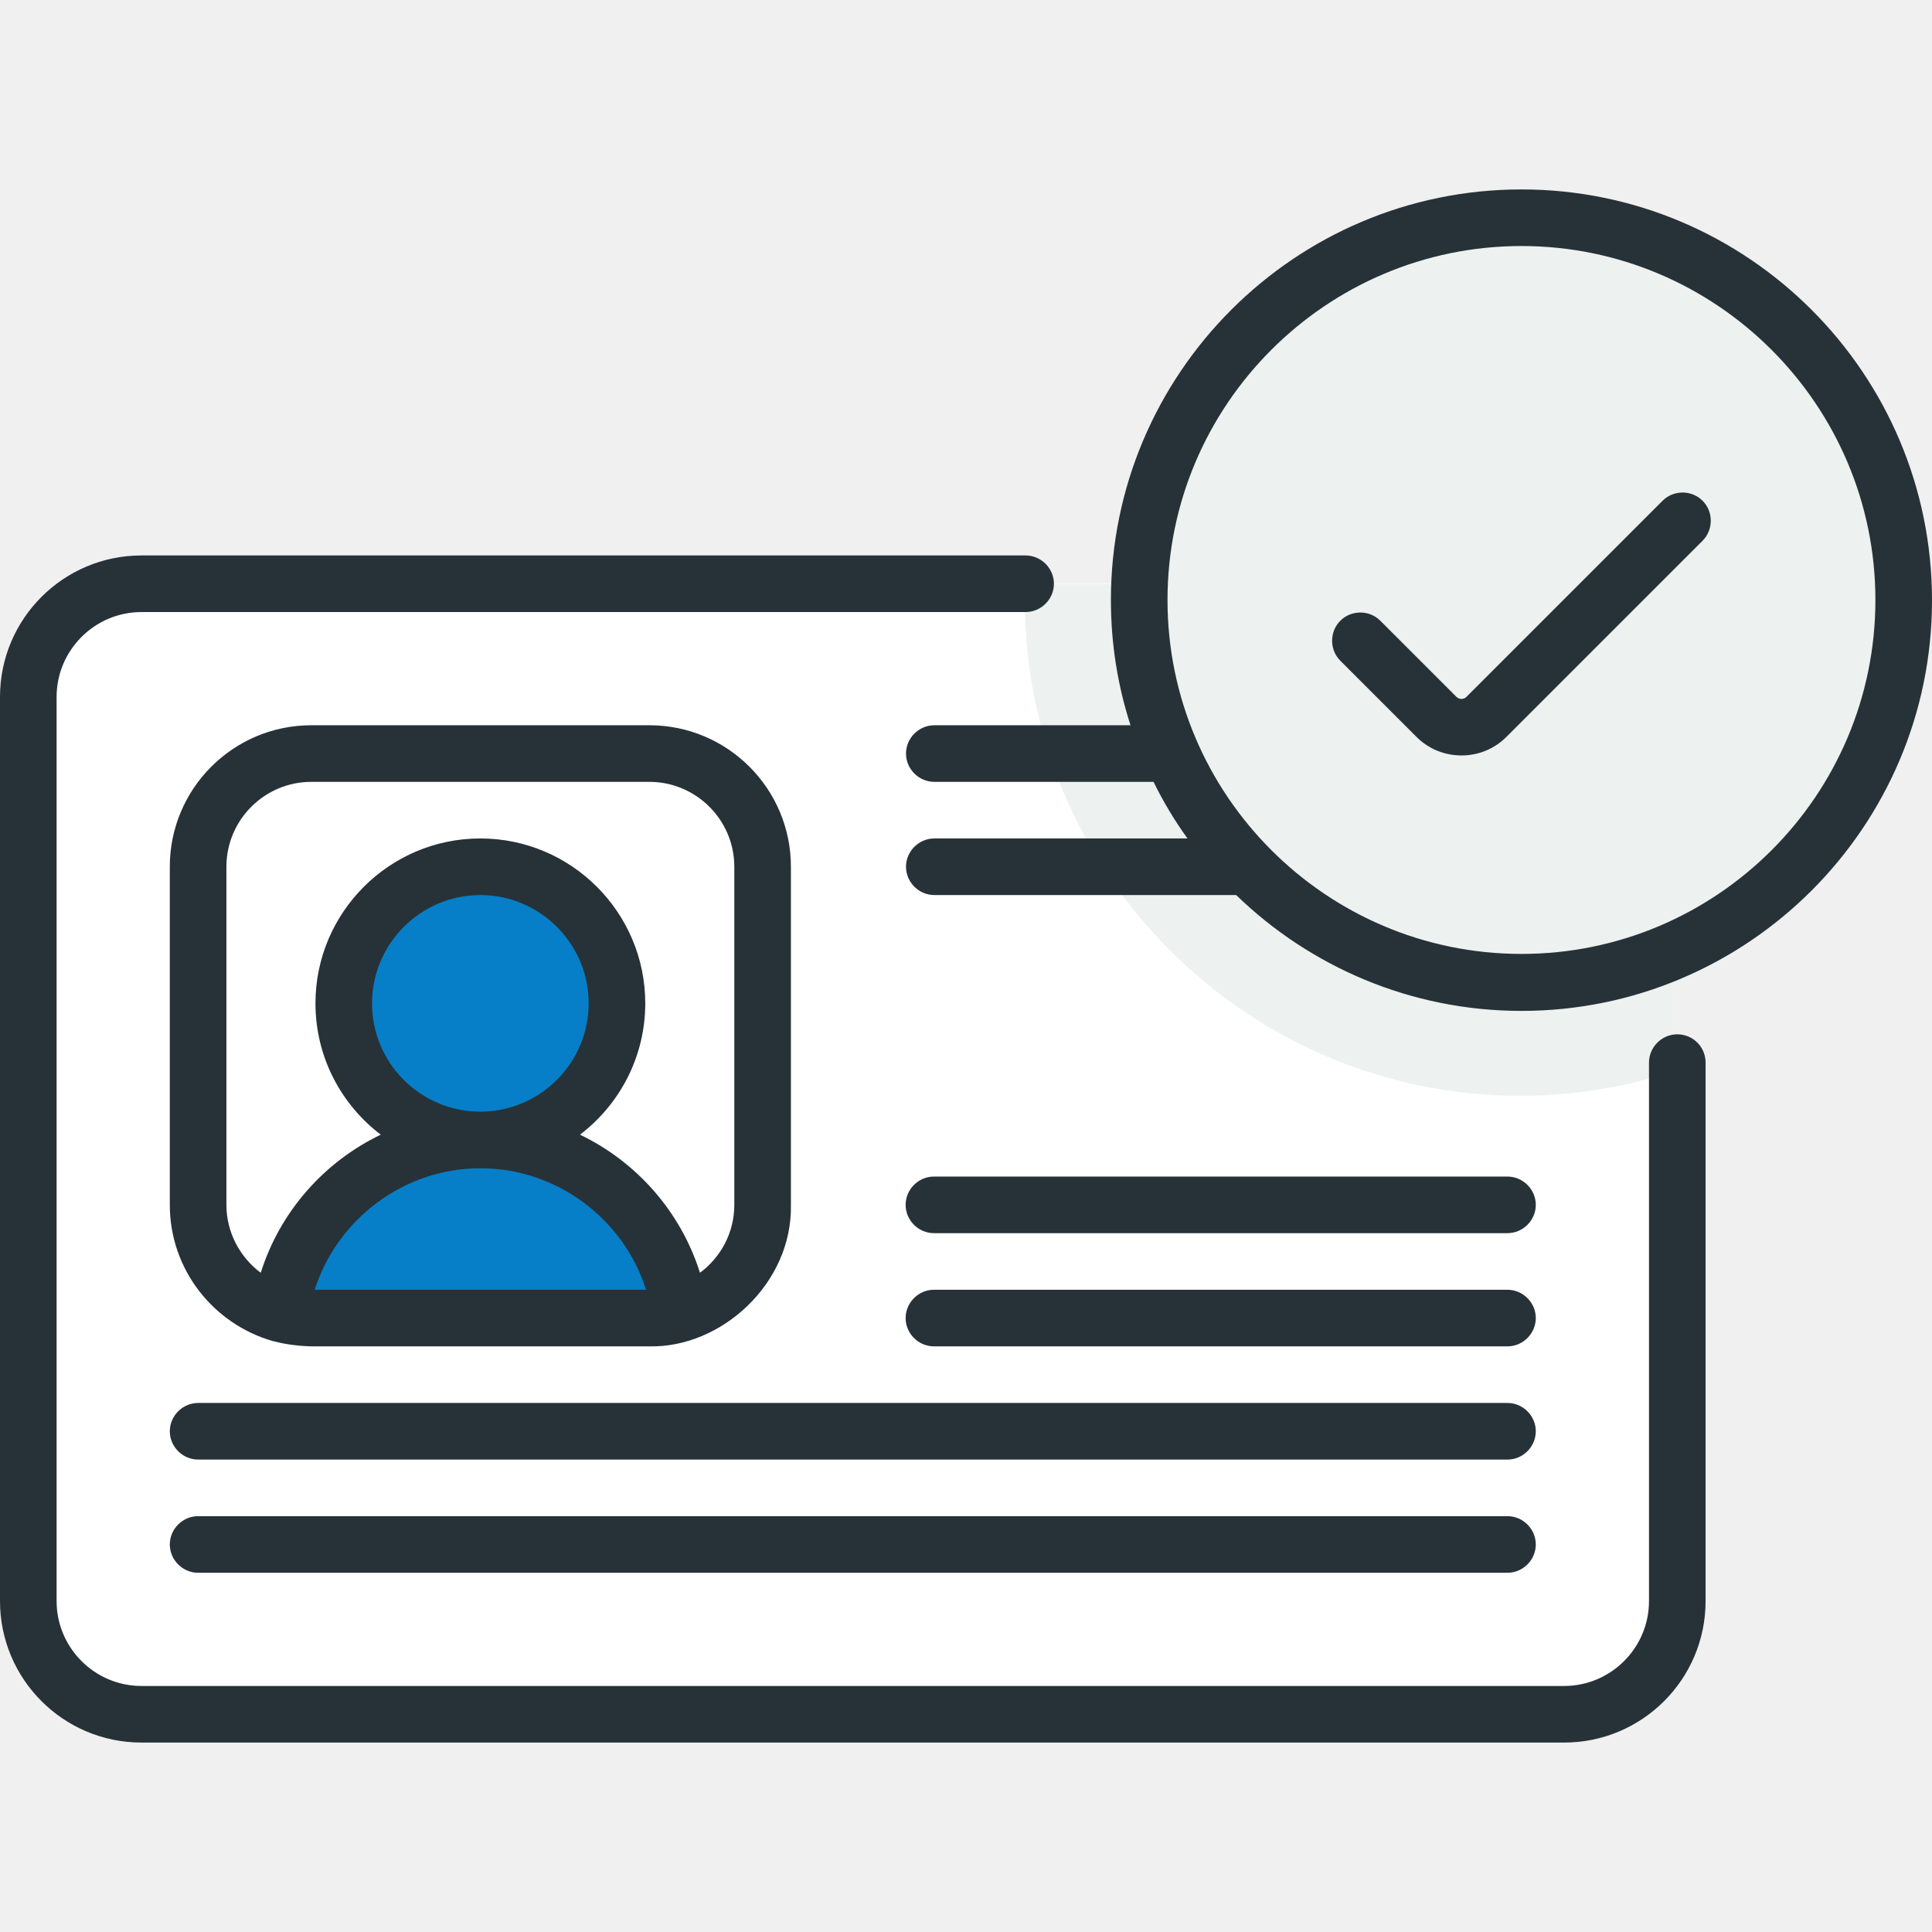
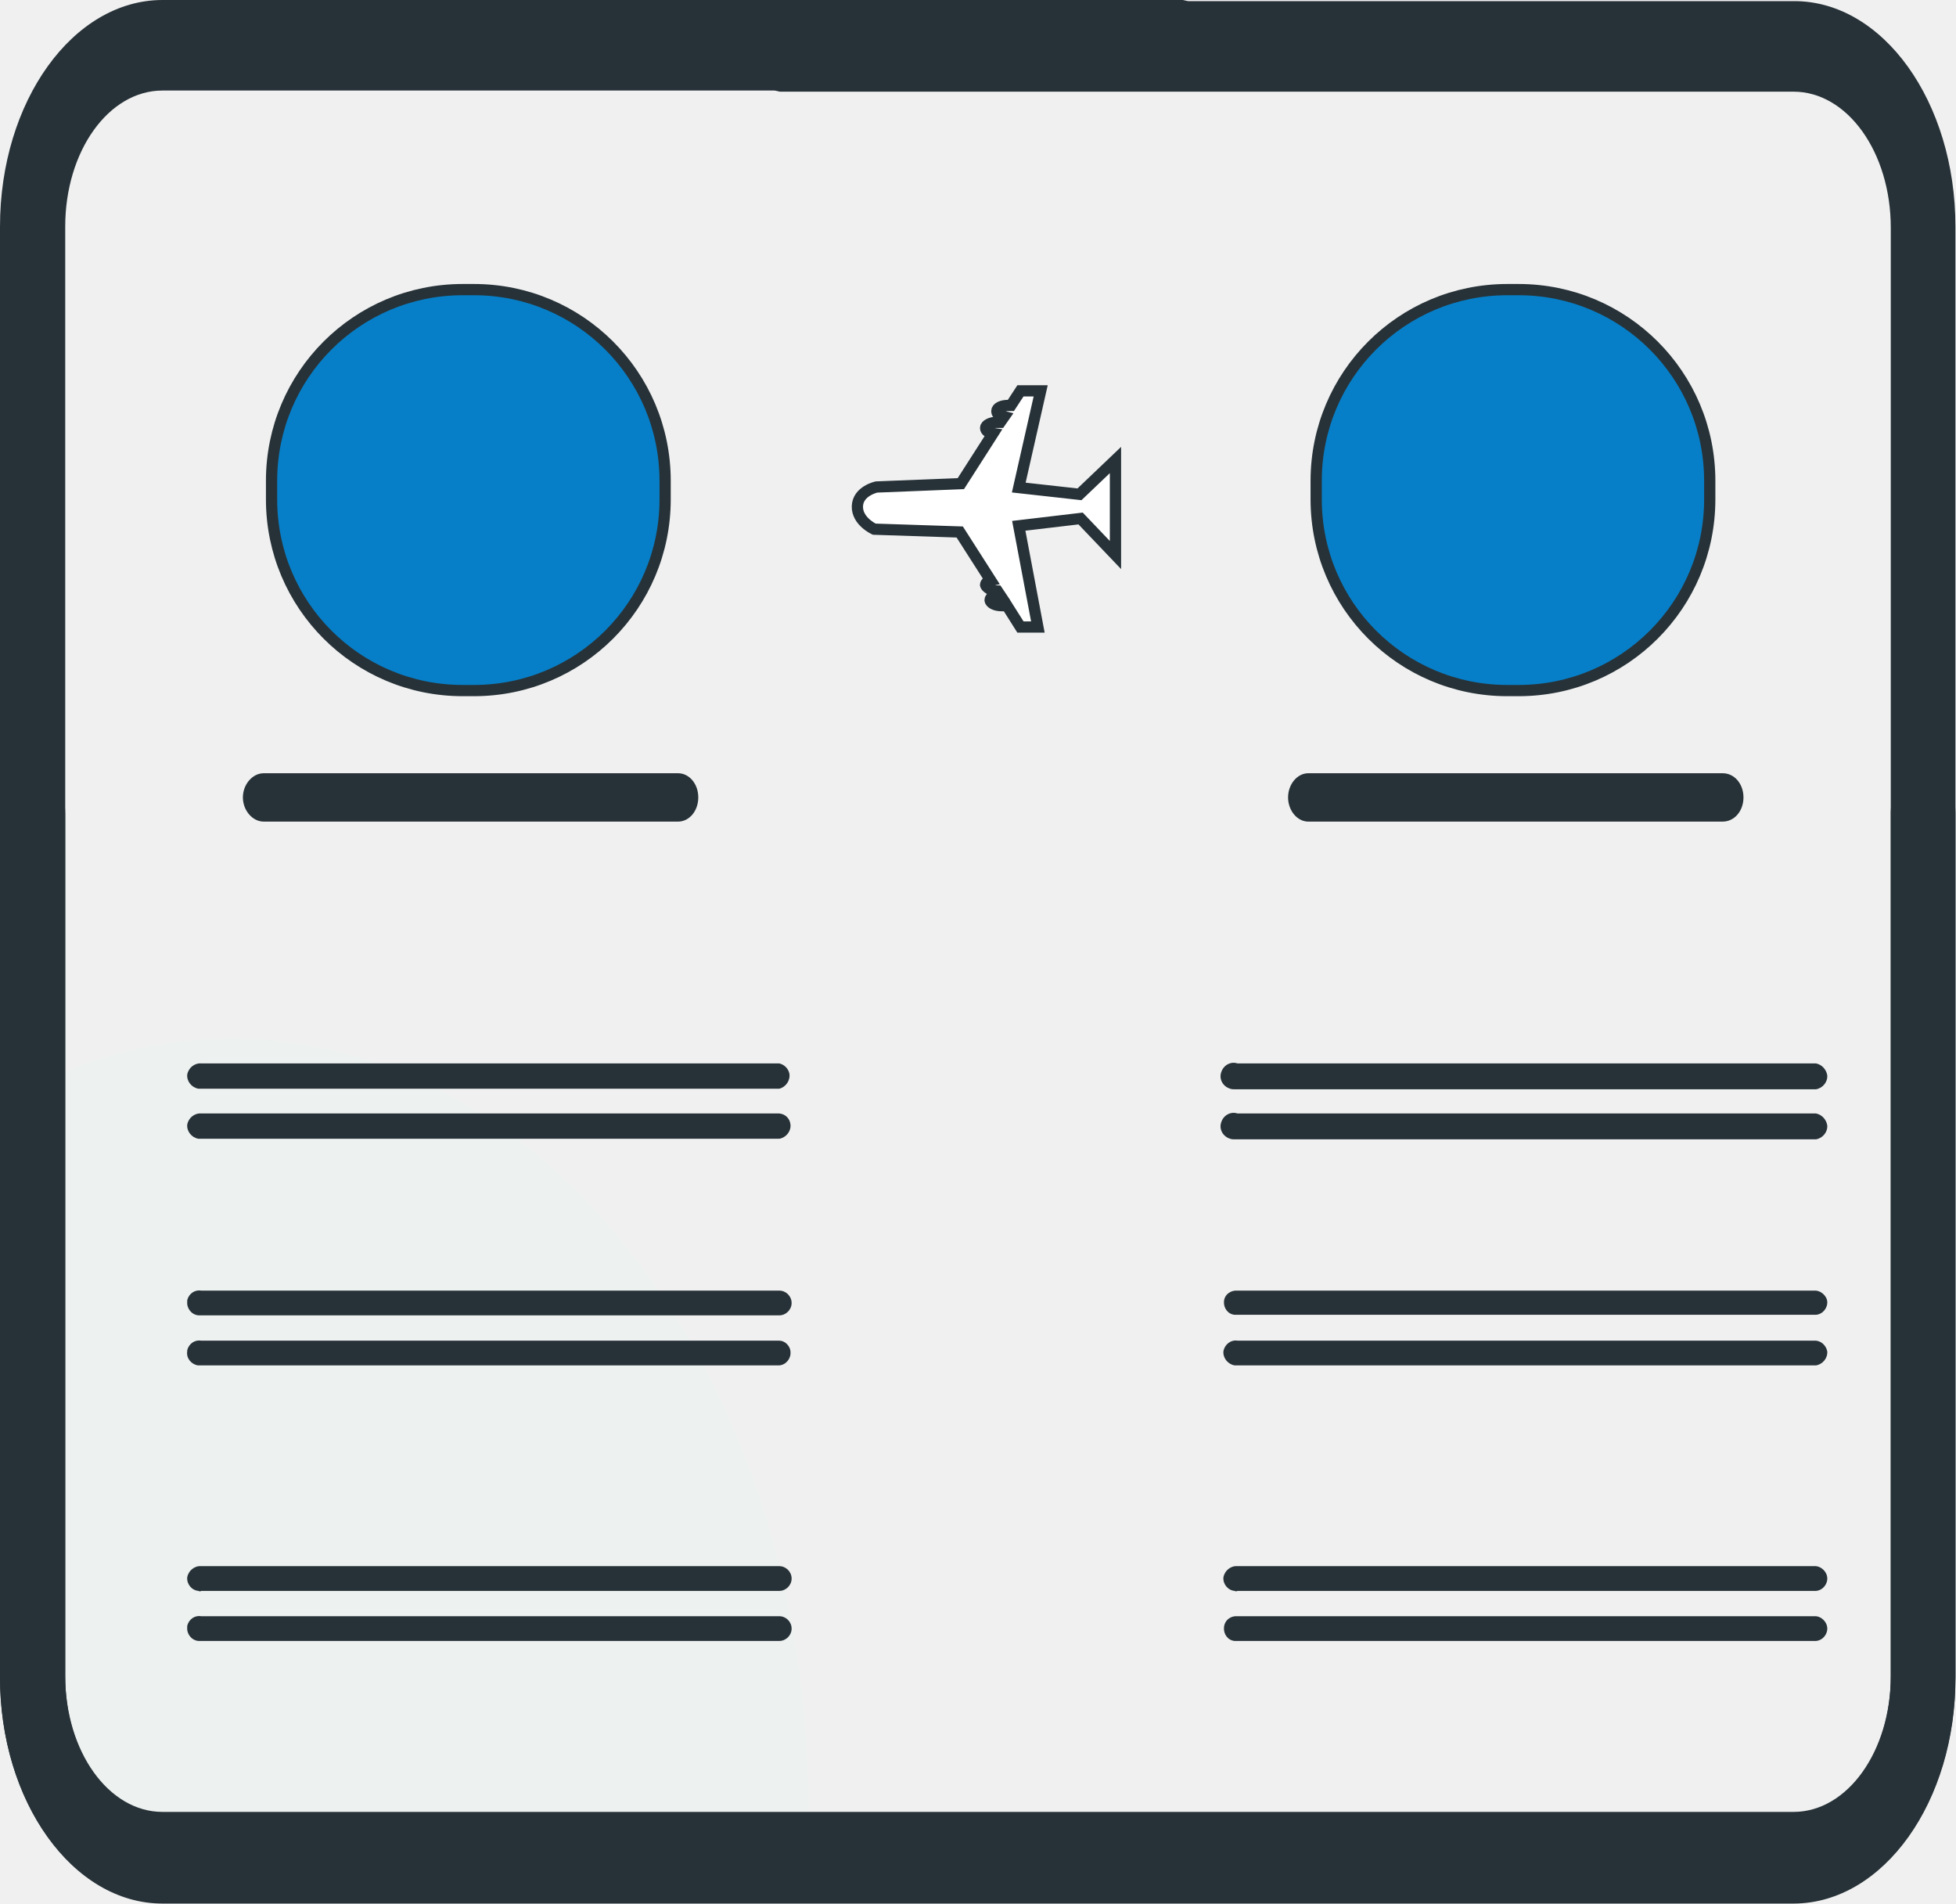
- <svg xmlns="http://www.w3.org/2000/svg" version="1.1" id="Layer_1" x="0px" y="0px" viewBox="0 0 512 512" style="enable-background:new 0 0 512 512;" xml:space="preserve">
+ <svg xmlns="http://www.w3.org/2000/svg" version="1.1" id="Layer_1" x="0px" y="0px" viewBox="0 0 347.9 338.5" style="enable-background:new 0 0 347.9 338.5;" xml:space="preserve">
  <style type="text/css">
- 	.st0{fill:#FFFFFF;}
- 	.st1{fill:#067FC8;}
- 	.st2{fill:#EDF1F0;}
- 	.st3{fill:#273238;}
+ 	.st0{fill:#EDF1F0;}
+ 	.st1{fill:#273238;}
+ 	.st2{fill:#FFFFFF;stroke:#273238;stroke-width:2;stroke-miterlimit:10;}
+ 	.st3{fill:#067FC8;stroke:#273238;stroke-width:2;stroke-miterlimit:10;}
</style>
-   <g>
-     <g>
-       <g>
-         <path class="st0" d="M444.2,184.7v239.6c0,16.6-13.4,30-30,30h-377c-16.6,0-30-13.4-30-30V184.7c0-16.6,13.4-30,30-30h377     C430.8,154.7,444.2,168.1,444.2,184.7z" />
-         <path class="st0" d="M171.9,349.3H82.2c-16.6,0-30-13.4-30-30v-89.6c0-16.6,13.4-30,30-30h89.6c16.6,0,30,13.4,30,30v89.6     C201.9,335.9,188.4,349.3,171.9,349.3z" />
-         <circle class="st1" cx="127.1" cy="265.9" r="36.2" />
-         <path class="st1" d="M82.2,349.3h89.6c2.9,0,5.6-0.4,8.2-1.2c-3.7-26-26-46-53-46s-49.4,20-53,46     C76.6,348.9,79.4,349.3,82.2,349.3L82.2,349.3z" />
-         <g>
-           <g>
-             <path class="st2" d="M444.2,184.7v99c-13,4.3-26.9,6.7-41.3,6.7c-72.4,0-131.3-58.9-131.3-131.3c0-1.4,0-2.9,0.1-4.3h142.6       C430.8,154.7,444.2,168.1,444.2,184.7L444.2,184.7z" />
-             <circle class="st2" cx="402.9" cy="159" r="101.3" />
-           </g>
-         </g>
-       </g>
-       <path class="st3" d="M399.5,401.8h-347c-4.1,0-7.5,3.4-7.5,7.5s3.4,7.5,7.5,7.5h347c4.1,0,7.5-3.4,7.5-7.5    S403.6,401.8,399.5,401.8z M399.5,371.8h-347c-4.1,0-7.5,3.4-7.5,7.5s3.4,7.5,7.5,7.5h347c4.1,0,7.5-3.4,7.5-7.5    S403.6,371.8,399.5,371.8z M444.5,274.1c-4.1,0-7.5,3.4-7.5,7.5v142.7c0,12.4-10.1,22.5-22.5,22.5h-377    c-12.4,0-22.5-10.1-22.5-22.5V184.7c0-12.4,10.1-22.5,22.5-22.5h234.3c4.1,0,7.5-3.4,7.5-7.5s-3.4-7.5-7.5-7.5H37.5    C16.8,147.2,0,164,0,184.7v239.6c0,20.7,16.8,37.5,37.5,37.5h377c20.7,0,37.5-16.8,37.5-37.5V281.6    C452,277.4,448.6,274.1,444.5,274.1z M403.2,50.2c-60,0-108.8,48.8-108.8,108.8c0,11.6,1.8,22.7,5.2,33.2h-52    c-4.1,0-7.5,3.4-7.5,7.5s3.4,7.5,7.5,7.5h58.1c2.6,5.3,5.6,10.3,9,15h-67.1c-4.1,0-7.5,3.4-7.5,7.5s3.4,7.5,7.5,7.5h80    c19.6,19,46.3,30.7,75.6,30.7c60,0,108.8-48.8,108.8-108.8C512,99,463.2,50.2,403.2,50.2z M403.2,252.8    c-51.7,0-93.8-42.1-93.8-93.8c0-51.7,42.1-93.8,93.8-93.8c51.7,0,93.8,42.1,93.8,93.8C497,210.8,454.9,252.8,403.2,252.8z     M72.3,355.4c2.3,0.6,5.8,1.3,10.2,1.4h89.6c19.1,0.4,37.9-16.7,37.5-37.5v-89.6c0-20.7-16.8-37.5-37.5-37.5H82.5    C61.8,192.2,45,209,45,229.7v89.6C45,336.5,56.6,350.9,72.3,355.4z M83.4,341.8c6-18.8,23.7-32.2,43.9-32.2    c20.2,0,38,13.4,43.9,32.2H83.4z M98.6,265.9c0-15.8,12.9-28.7,28.7-28.7s28.7,12.9,28.7,28.7s-12.9,28.7-28.7,28.7    S98.6,281.8,98.6,265.9z M60,229.7c0-12.4,10.1-22.5,22.5-22.5h89.6c12.4,0,22.5,10.1,22.5,22.5v89.6c0,7.4-3.6,13.9-9.1,18    c-5.1-16.2-16.8-29.4-31.8-36.6c10.5-8,17.3-20.6,17.3-34.8c0-24.1-19.6-43.7-43.7-43.7s-43.7,19.6-43.7,43.7    c0,14.2,6.8,26.8,17.3,34.8c-15,7.2-26.7,20.4-31.8,36.6c-5.5-4.1-9.1-10.7-9.1-18L60,229.7z M440.6,132.7l-52,52    c-0.7,0.7-1.9,0.7-2.6,0l-20.2-20.2c-2.9-2.9-7.7-2.9-10.6,0c-2.9,2.9-2.9,7.7,0,10.6l20.2,20.2c3.3,3.3,7.6,4.9,11.9,4.9    s8.6-1.6,11.9-4.9l52-52c2.9-2.9,2.9-7.7,0-10.6C448.3,129.8,443.5,129.8,440.6,132.7z M399.5,311.8h-152c-4.1,0-7.5,3.4-7.5,7.5    s3.4,7.5,7.5,7.5h152c4.1,0,7.5-3.4,7.5-7.5S403.6,311.8,399.5,311.8z M399.5,341.8h-152c-4.1,0-7.5,3.4-7.5,7.5s3.4,7.5,7.5,7.5    h152c4.1,0,7.5-3.4,7.5-7.5S403.6,341.8,399.5,341.8z" />
-     </g>
+   <g id="Layer_1-2">
+     <path class="st0" d="M9.3,294.6V191.5c10.1-4.6,21.1-6.9,32.2-6.8c56.4,0,102.3,61.3,102.3,136.6v4.5H32.7   C19.7,325.8,9.3,311.8,9.3,294.6z" />
+     <path class="st1" d="M323,198H220.1c-1.2-0.4-2.5,0.3-2.9,1.6c-0.4,1.2,0.3,2.5,1.6,2.9c0.3,0.1,0.5,0.1,0.8,0.1H323   c1.2-0.2,2.1-1.3,2-2.5C324.8,199,324,198.2,323,198z" />
+     <path class="st1" d="M323,189.1H220.1c-1.2-0.4-2.5,0.3-2.9,1.6c-0.4,1.2,0.3,2.5,1.6,2.9c0.3,0.1,0.5,0.1,0.8,0.1H323   c1.2-0.2,2.1-1.3,2-2.5C324.8,190.1,324,189.3,323,189.1z" />
+     <path class="st1" d="M323,238.4H220.1c-1.2-0.2-2.3,0.7-2.5,1.9c0,0,0,0,0,0c-0.1,1.2,0.8,2.3,2,2.5H323c1.2-0.2,2.1-1.3,2-2.5   C324.8,239.3,324,238.5,323,238.4z" />
+     <path class="st1" d="M323,229.5H220.1c-1.2-0.1-2.3,0.7-2.4,1.9c-0.1,1.2,0.7,2.3,1.9,2.4l0,0H323c1.2-0.1,2.1-1.2,2-2.4   c0,0,0,0,0,0C324.9,230.5,324,229.6,323,229.5z" />
+     <path class="st1" d="M323,287.4H220.1c-1.2-0.1-2.3,0.7-2.4,2c-0.1,1.2,0.7,2.3,1.9,2.4H323c1.2-0.1,2.1-1.2,2-2.4c0,0,0,0,0,0   C324.9,288.4,324,287.5,323,287.4z" />
+     <path class="st1" d="M323,278.5H220.1c-1.2-0.1-2.3,0.8-2.5,2c-0.1,1.2,0.8,2.3,2,2.4c0,0,0,0,0,0l0,0c0.2,0.1,0.3,0.1,0.5,0H323   c1.2-0.1,2.1-1.2,2-2.4c0,0,0,0,0,0C324.9,279.5,324,278.6,323,278.5z" />
+     <path class="st1" d="M138.6,198H35.8c-1.2-0.1-2.3,0.8-2.5,2c-0.1,1.2,0.8,2.3,2,2.5h103.3c1.2-0.2,2.1-1.3,2-2.5   C140.5,198.9,139.7,198.1,138.6,198z" />
+     <path class="st1" d="M138.6,189.1H35.8c-1.2-0.1-2.3,0.8-2.5,2c-0.1,1.2,0.8,2.3,2,2.5h103.3c1.2-0.3,2-1.5,1.8-2.7   C140.2,190,139.5,189.3,138.6,189.1z" />
+     <path class="st1" d="M138.6,238.4H35.8c-1.1-0.2-2.2,0.5-2.5,1.7c0,0.1,0,0.2,0,0.2c-0.2,1.2,0.7,2.3,1.9,2.5c0,0,0.1,0,0.1,0   h103.3c1.2-0.1,2.1-1.2,2-2.4c0,0,0-0.1,0-0.1C140.5,239.3,139.6,238.4,138.6,238.4z" />
+     <path class="st1" d="M138.6,229.5H35.8c-1.1-0.2-2.2,0.5-2.5,1.7c0,0.1,0,0.2,0,0.3c-0.1,1.2,0.8,2.3,2,2.4c0,0,0,0,0,0h103.3   c1.2,0,2.2-1,2.2-2.2C140.8,230.5,139.8,229.5,138.6,229.5z" />
+     <path class="st1" d="M138.6,287.4H35.8c-1.1-0.2-2.2,0.5-2.5,1.7c0,0.1,0,0.2,0,0.3c-0.1,1.2,0.8,2.3,2,2.4c0,0,0,0,0,0h103.3   c1.2,0,2.2-1,2.2-2.2C140.8,288.4,139.8,287.4,138.6,287.4z" />
+     <path class="st1" d="M138.6,278.5H35.8c-1.2-0.1-2.3,0.8-2.5,2c-0.1,1.2,0.8,2.3,2,2.4c0,0,0,0,0,0l0,0c0.1,0.1,0.4,0.1,0.5,0   h102.8c1.2,0,2.2-1,2.2-2.2C140.8,279.5,139.8,278.5,138.6,278.5z" />
+     <path class="st1" d="M342.1,136.5c-3.1-0.1-5.7,3.5-5.8,7.9l0,0V298c0,13.4-7.7,24.2-17.3,24.2H28.9c-9.6,0-17.3-10.8-17.3-24.2   l0,0V40.3c0-13.4,7.7-24.2,17.3-24.2h180.3c3.1,0.5,5.9-2.6,6.3-7V8.9c0.4-4.4-1.9-8.4-5.1-8.9H28.9C13,0,0,18,0,40.3V298   c-0.1,22.2,12.8,40.2,28.7,40.3H319c15.9,0.1,28.8-17.9,28.8-40.1l0,0V144.5C347.8,140.1,345.3,136.5,342.1,136.5z" />
+     <path class="st1" d="M120.6,137.5H46.9c-2,0-3.7,2-3.7,4.3s1.7,4.3,3.7,4.3h73.7c2,0,3.6-1.9,3.6-4.3S122.6,137.5,120.6,137.5   L120.6,137.5z" />
+     <path class="st1" d="M306.4,137.5h-73.7c-2,0-3.6,2-3.6,4.3s1.6,4.3,3.6,4.3h73.7c2.1,0,3.7-1.9,3.7-4.3S308.5,137.5,306.4,137.5   L306.4,137.5z" />
  </g>
+   <g id="Layer_5">
+     <path class="st1" d="M5.8,136.6c3.2,0,5.8,3.6,5.8,8.1l0,0v153.5c0,13.4,7.7,24.2,17.3,24.2H319c9.6,0,17.3-10.8,17.3-24.2l0,0   V40.5c0-13.4-7.7-24.2-17.3-24.2H138.7c-3.2-0.5-5.5-4.5-5.2-8.9s2.5-6.8,5.2-7.2H319c15.9-0.1,28.8,17.9,28.8,40.1l0,0v257.9   c0.1,22.2-12.8,40.2-28.7,40.3H28.9C13,338.5,0,320.5,0,298.2V144.7C0,140.2,2.6,136.7,5.8,136.6z" />
+   </g>
+   <path class="st2" d="M155.5,94.1l15.2,0.5l5.5,8.6c-0.5,0.1-0.9,0.5-0.9,0.8s0.9,1.1,2,1.1h0.1l0.4,0.6c-0.9,0-1.7,0.5-1.7,1  s0.9,1,2,1h1l2.4,3.8h3.1l-3.4-18l11-1.3l6.2,6.5V81.8l-6.4,6.1l-10.8-1.2l3.9-17.2h-3.6l-1.7,2.6h-0.5c-1.1,0-2,0.4-2,1  s0.5,0.8,1.3,1l-0.7,1h-0.6c-1.1,0-2,0.5-2,1s0.6,0.9,1.3,1l-5.7,8.9l-15,0.6c0,0-3.3,0.7-3.4,3.4S155.5,94.1,155.5,94.1z" />
+   <path class="st3" d="M268.1,51.5h2c18.8,0,34,15.2,34,34v3.3c0,18.8-15.2,34-34,34h-2c-18.8,0-34-15.2-34-34v-3.3  C234.1,66.7,249.3,51.5,268.1,51.5z" />
+   <path class="st3" d="M82.3,51.5h2c18.8,0,34,15.2,34,34v3.3c0,18.8-15.2,34-34,34h-2c-18.8,0-34-15.2-34-34v-3.3  C48.3,66.7,63.5,51.5,82.3,51.5z" />
</svg>
